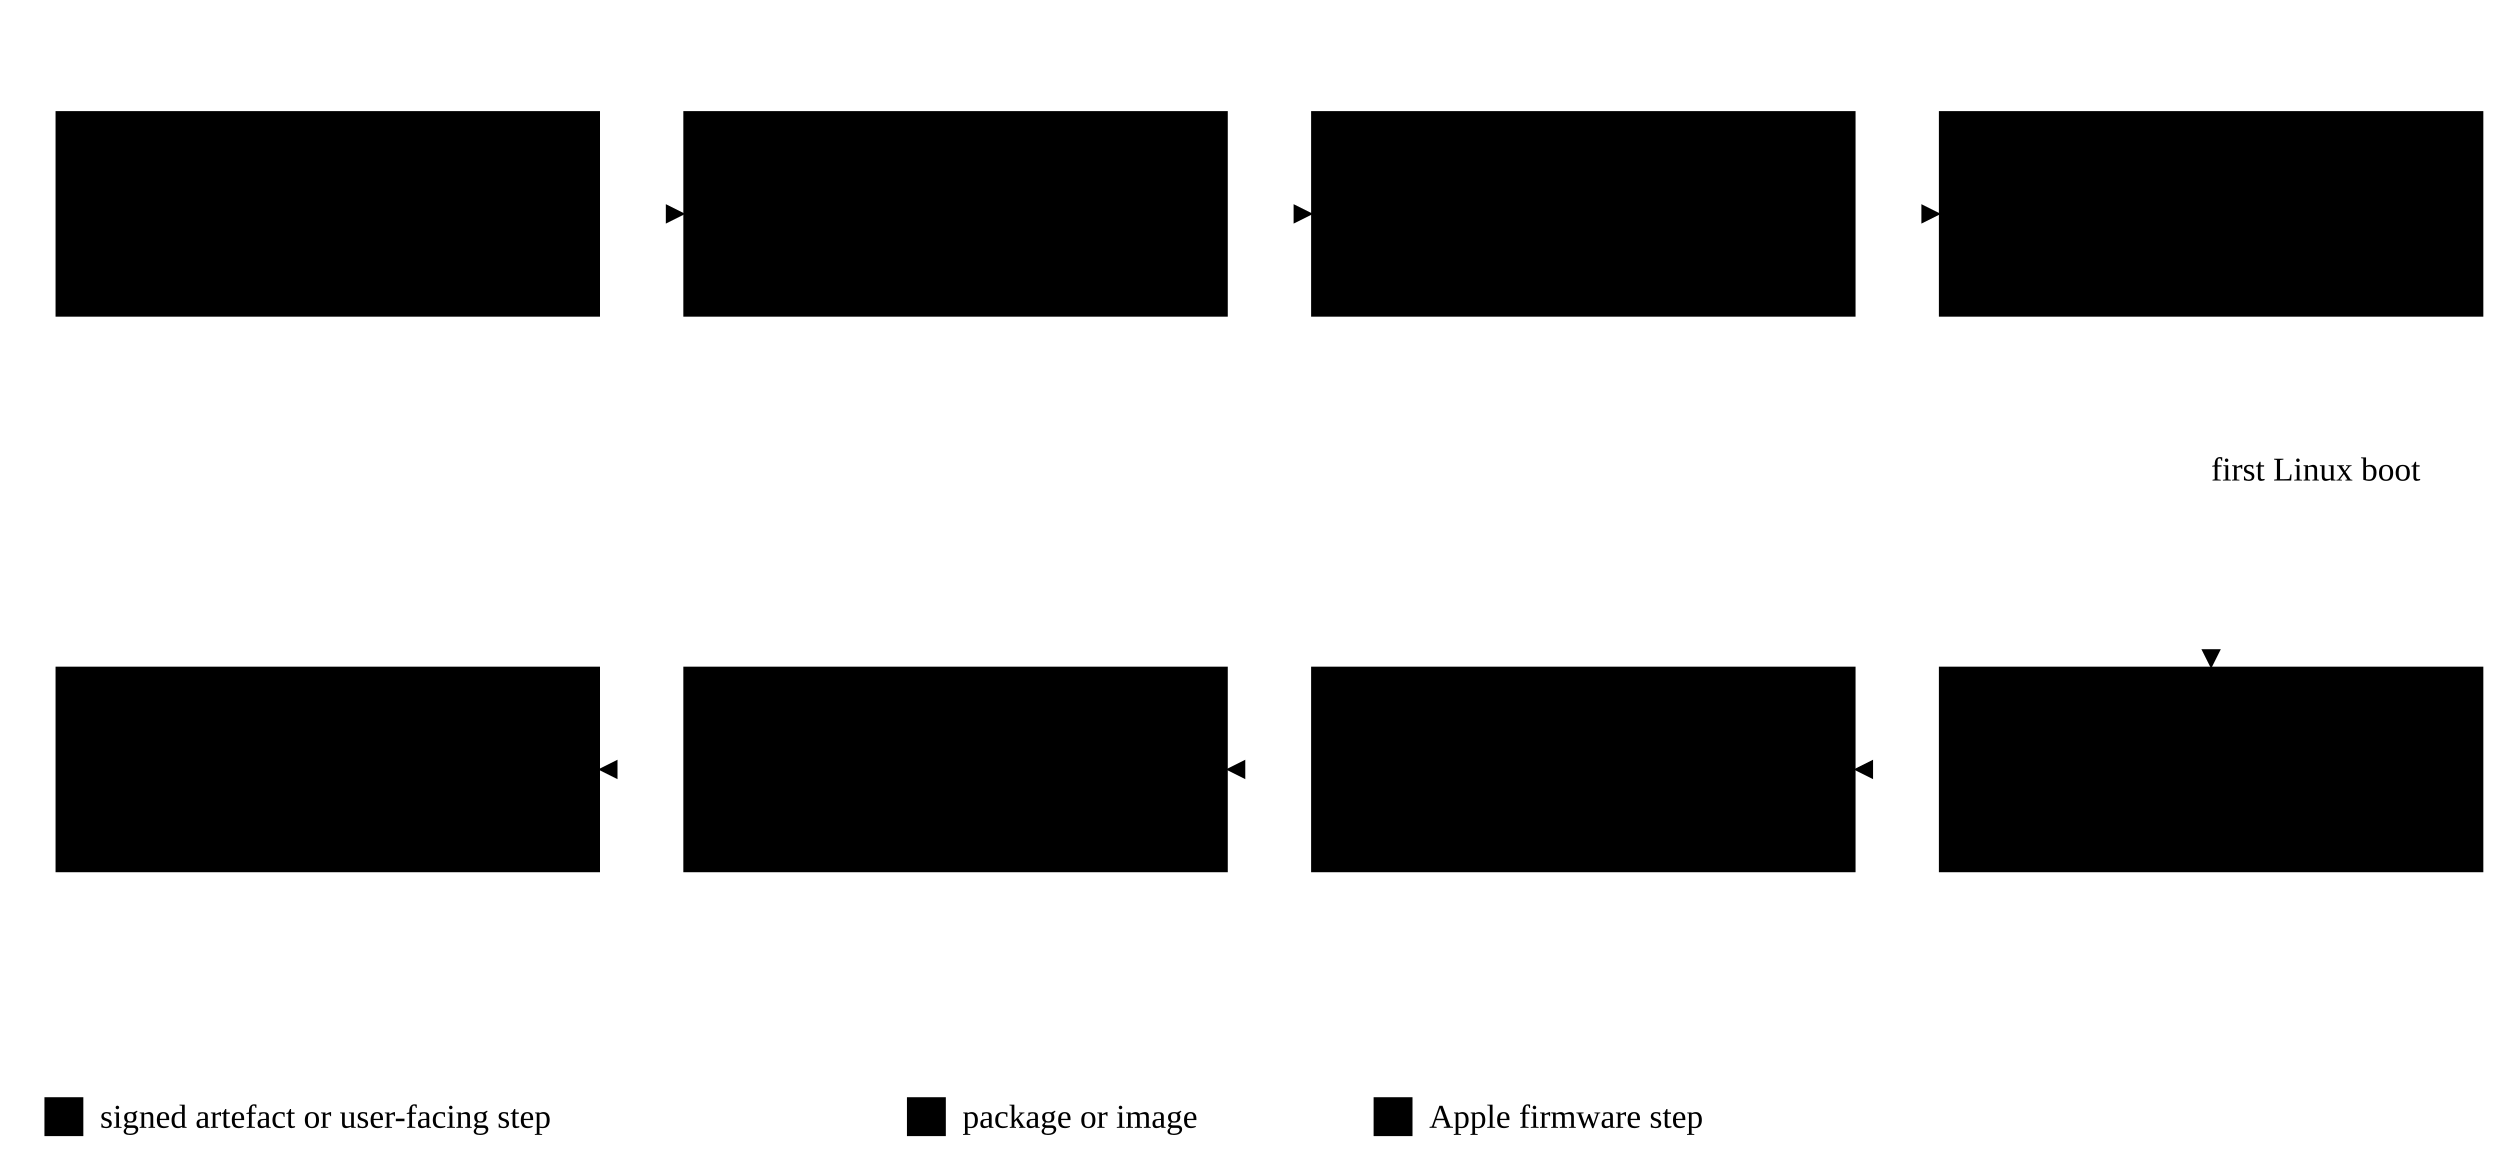
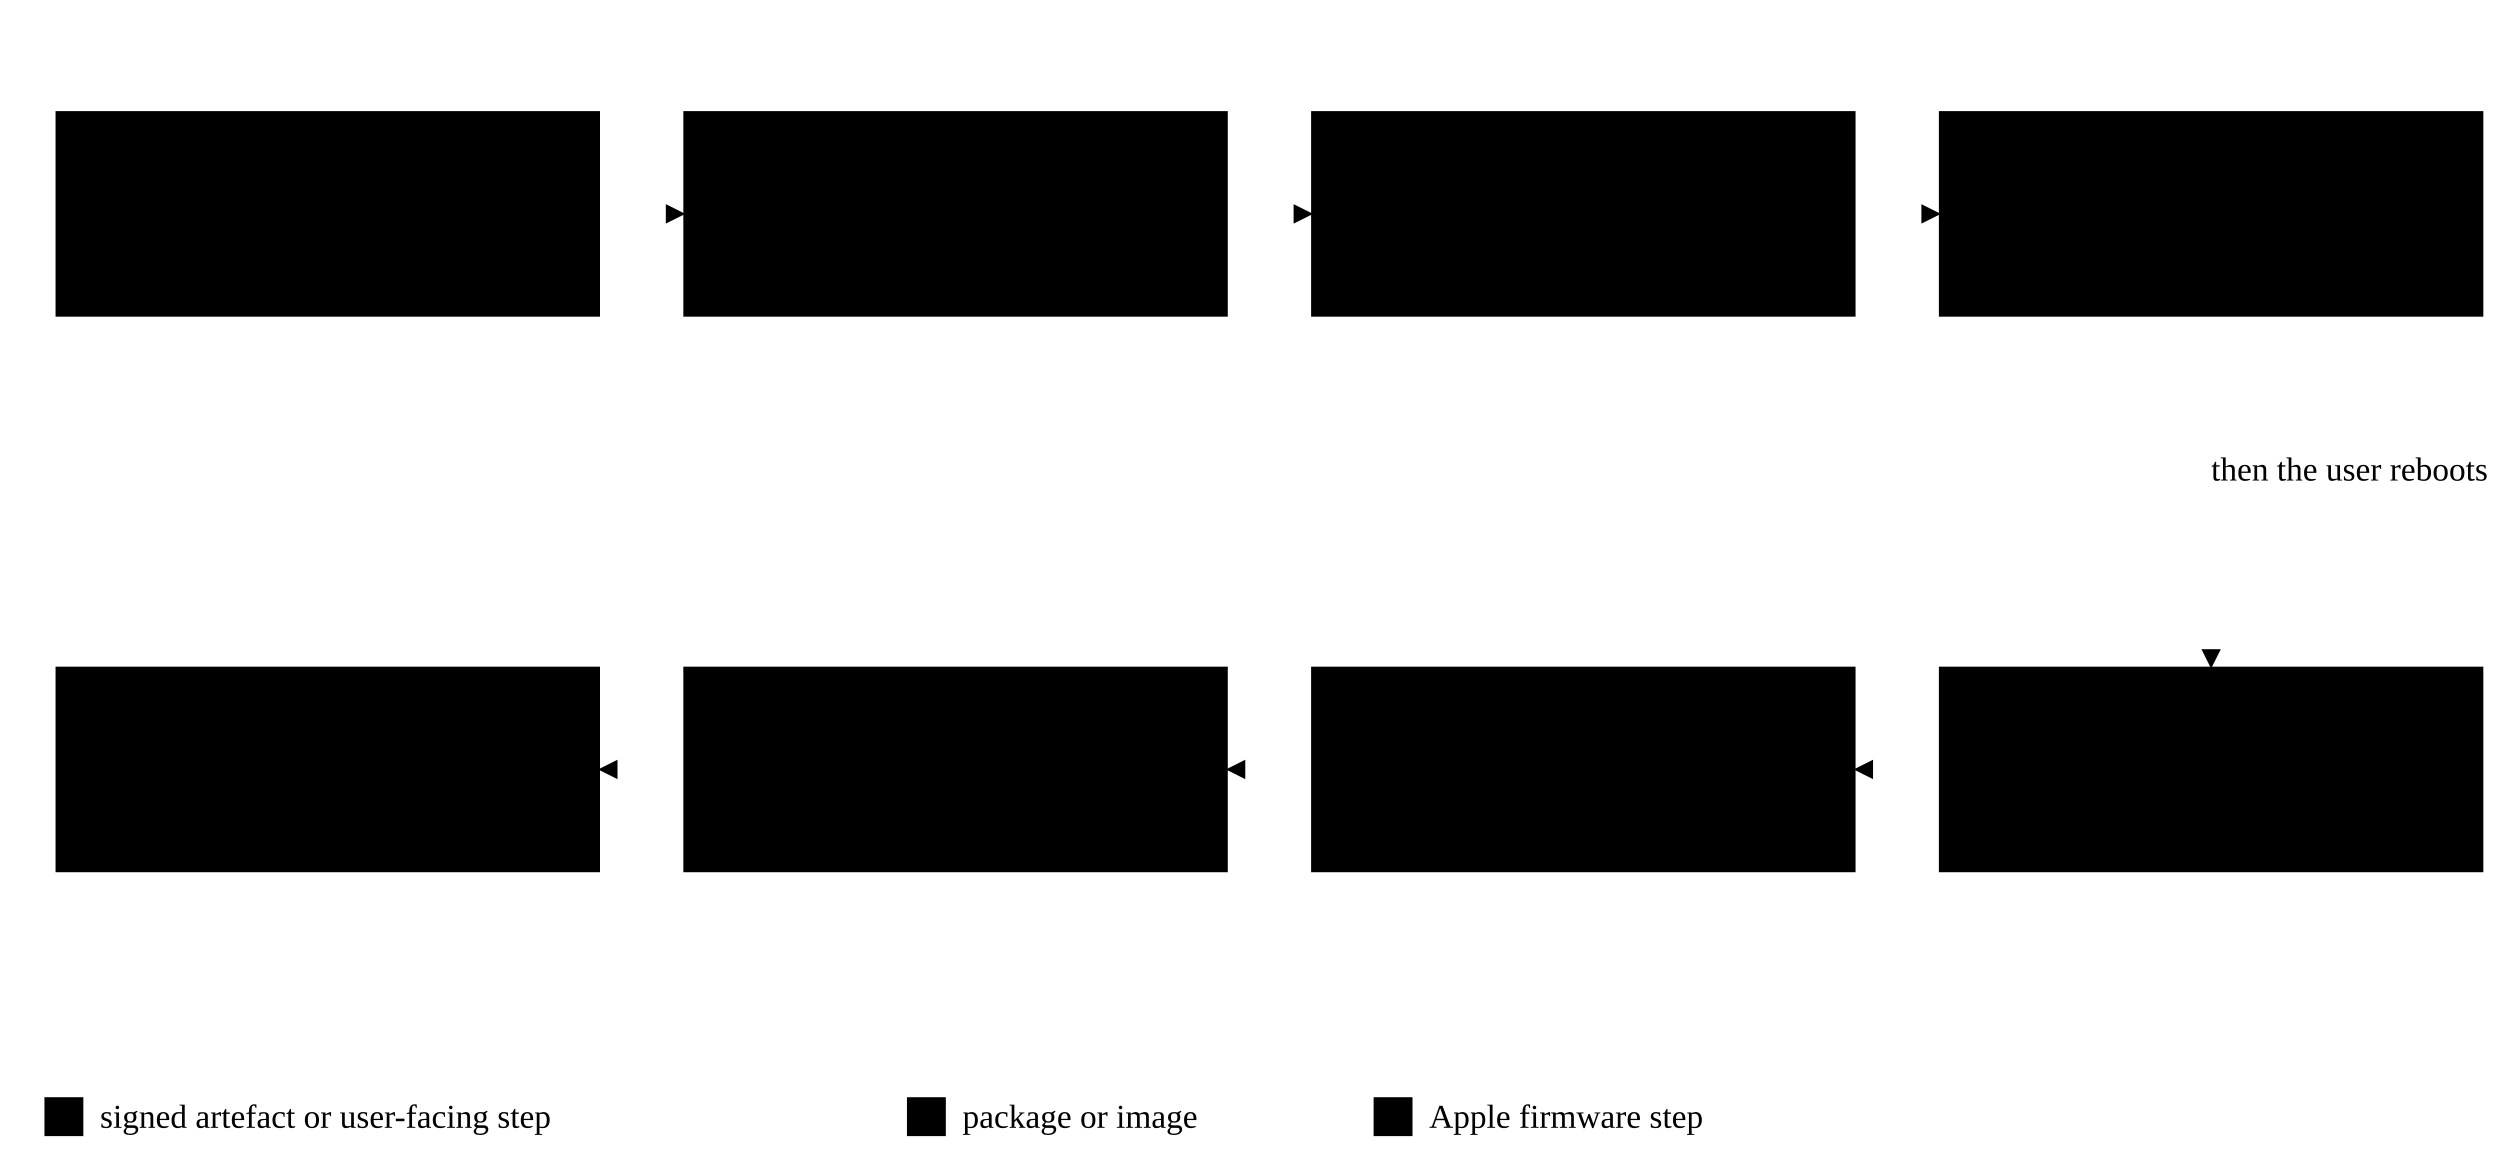
<svg xmlns="http://www.w3.org/2000/svg" viewBox="0 0 900 420" role="img" aria-label="What happens between clicking Install and the first desktop">
  <defs>
    <marker id="arrow" viewBox="0 0 10 10" refX="9" refY="5" markerWidth="7" markerHeight="7" orient="auto-start-reverse">
      <path d="M 0 0 L 10 5 L 0 10 z" class="arrow" />
    </marker>
    <marker id="arrow-brand" viewBox="0 0 10 10" refX="9" refY="5" markerWidth="7" markerHeight="7" orient="auto-start-reverse">
      <path d="M 0 0 L 10 5 L 0 10 z" class="arrow brand" />
    </marker>
  </defs>
  <path class="edge brand" d="M 216 77.0 C 231.0 77.0 231.0 77.0 246 77.0" marker-end="url(#arrow-brand)" />
  <path class="edge" d="M 442 77.0 C 457.0 77.0 457.0 77.0 472 77.0" marker-end="url(#arrow)" />
  <path class="edge" d="M 668 77.0 C 683.0 77.0 683.0 77.0 698 77.0" marker-end="url(#arrow)" />
  <path class="edge" d="M 796.0 114 C 796.0 177.0 796.0 177.0 796.0 240" marker-end="url(#arrow)" />
-   <text class="edge-label" x="796" y="173">first Linux boot</text>
+   <text class="edge-label" x="796" y="173">then the user reboots</text>
  <path class="edge" d="M 698 277.0 C 683.0 277.0 683.0 277.0 668 277.0" marker-end="url(#arrow)" />
  <path class="edge" d="M 472 277.0 C 457.0 277.0 457.0 277.0 442 277.0" marker-end="url(#arrow)" />
  <path class="edge brand" d="M 246 277.0 C 231.0 277.0 231.0 277.0 216 277.0" marker-end="url(#arrow-brand)" />
  <g class="node tone-brand">
    <rect x="20" y="40" width="196" height="74" />
    <text class="n-title" x="32" y="61">Installer app</text>
    <text class="n-sub" x="32" y="80">Gatekeeper, channels,</text>
    <text class="n-sub" x="32" y="97">bundled trust root</text>
  </g>
  <g class="node tone-brand">
    <rect x="246" y="40" width="196" height="74" />
    <text class="n-title" x="258" y="61">Signed catalog</text>
    <text class="n-sub" x="258" y="80">Ed25519 envelope,</text>
-     <text class="n-sub" x="258" y="97">sequence must grow</text>
+     <text class="n-sub" x="258" y="97">sequence cannot go back</text>
  </g>
  <g class="node">
    <rect x="472" y="40" width="196" height="74" />
    <text class="n-title" x="484" y="61">Pinned Asahi engine</text>
-     <text class="n-sub" x="484" y="80">APFS resize, partitions,</text>
-     <text class="n-sub" x="484" y="97">m1n1, device trees</text>
+     <text class="n-sub" x="484" y="80">APFS stub, ESP, boot</text>
+     <text class="n-sub" x="484" y="97">and root partitions</text>
+   </g>
+   <g class="node tone-blue">
+     <rect x="698" y="40" width="196" height="74" />
+     <text class="n-title" x="710" y="61">Image written</text>
+     <text class="n-sub" x="710" y="80">root.img, boot.img,</text>
+     <text class="n-sub" x="710" y="97">m1n1, device trees</text>
  </g>
  <g class="node tone-ext">
-     <rect x="698" y="40" width="196" height="74" />
-     <text class="n-title" x="710" y="61">recoveryOS step</text>
-     <text class="n-sub" x="710" y="80">boot policy set by the</text>
-     <text class="n-sub" x="710" y="97">user, one reboot</text>
-   </g>
-   <g class="node tone-blue">
    <rect x="698" y="240" width="196" height="74" />
-     <text class="n-title" x="710" y="261">Mac image written</text>
-     <text class="n-sub" x="710" y="280">root.img + boot.img</text>
-     <text class="n-sub" x="710" y="297">from the catalog</text>
+     <text class="n-title" x="710" y="261">recoveryOS handoff</text>
+     <text class="n-sub" x="710" y="280">the user sets the boot</text>
+     <text class="n-sub" x="710" y="297">policy, one reboot</text>
  </g>
  <g class="node tone-blue">
    <rect x="472" y="240" width="196" height="74" />
    <text class="n-title" x="484" y="261">omarchy-mac-boot</text>
    <text class="n-sub" x="484" y="280">vendor firmware, HID,</text>
    <text class="n-sub" x="484" y="297">optional LUKS</text>
  </g>
  <g class="node">
    <rect x="246" y="240" width="196" height="74" />
    <text class="n-title" x="258" y="261">Owner provisioning</text>
    <text class="n-sub" x="258" y="280">user, password, re-key,</text>
    <text class="n-sub" x="258" y="297">deferred steps</text>
  </g>
  <g class="node tone-brand">
    <rect x="20" y="240" width="196" height="74" />
    <text class="n-title" x="32" y="261">Omarchy desktop</text>
    <text class="n-sub" x="32" y="280">Hyprland + Quickshell,</text>
    <text class="n-sub" x="32" y="297">omarchy update onward</text>
  </g>
  <g class="node tone-brand">
    <rect x="16" y="395" width="14" height="14" />
  </g>
  <text class="legend" x="36" y="406">signed artefact or user-facing step</text>
  <g class="node tone-blue">
    <rect x="326.5" y="395" width="14" height="14" />
  </g>
  <text class="legend" x="346.5" y="406">package or image</text>
  <g class="node tone-ext">
    <rect x="494.5" y="395" width="14" height="14" />
  </g>
  <text class="legend" x="514.5" y="406">Apple firmware step</text>
</svg>
